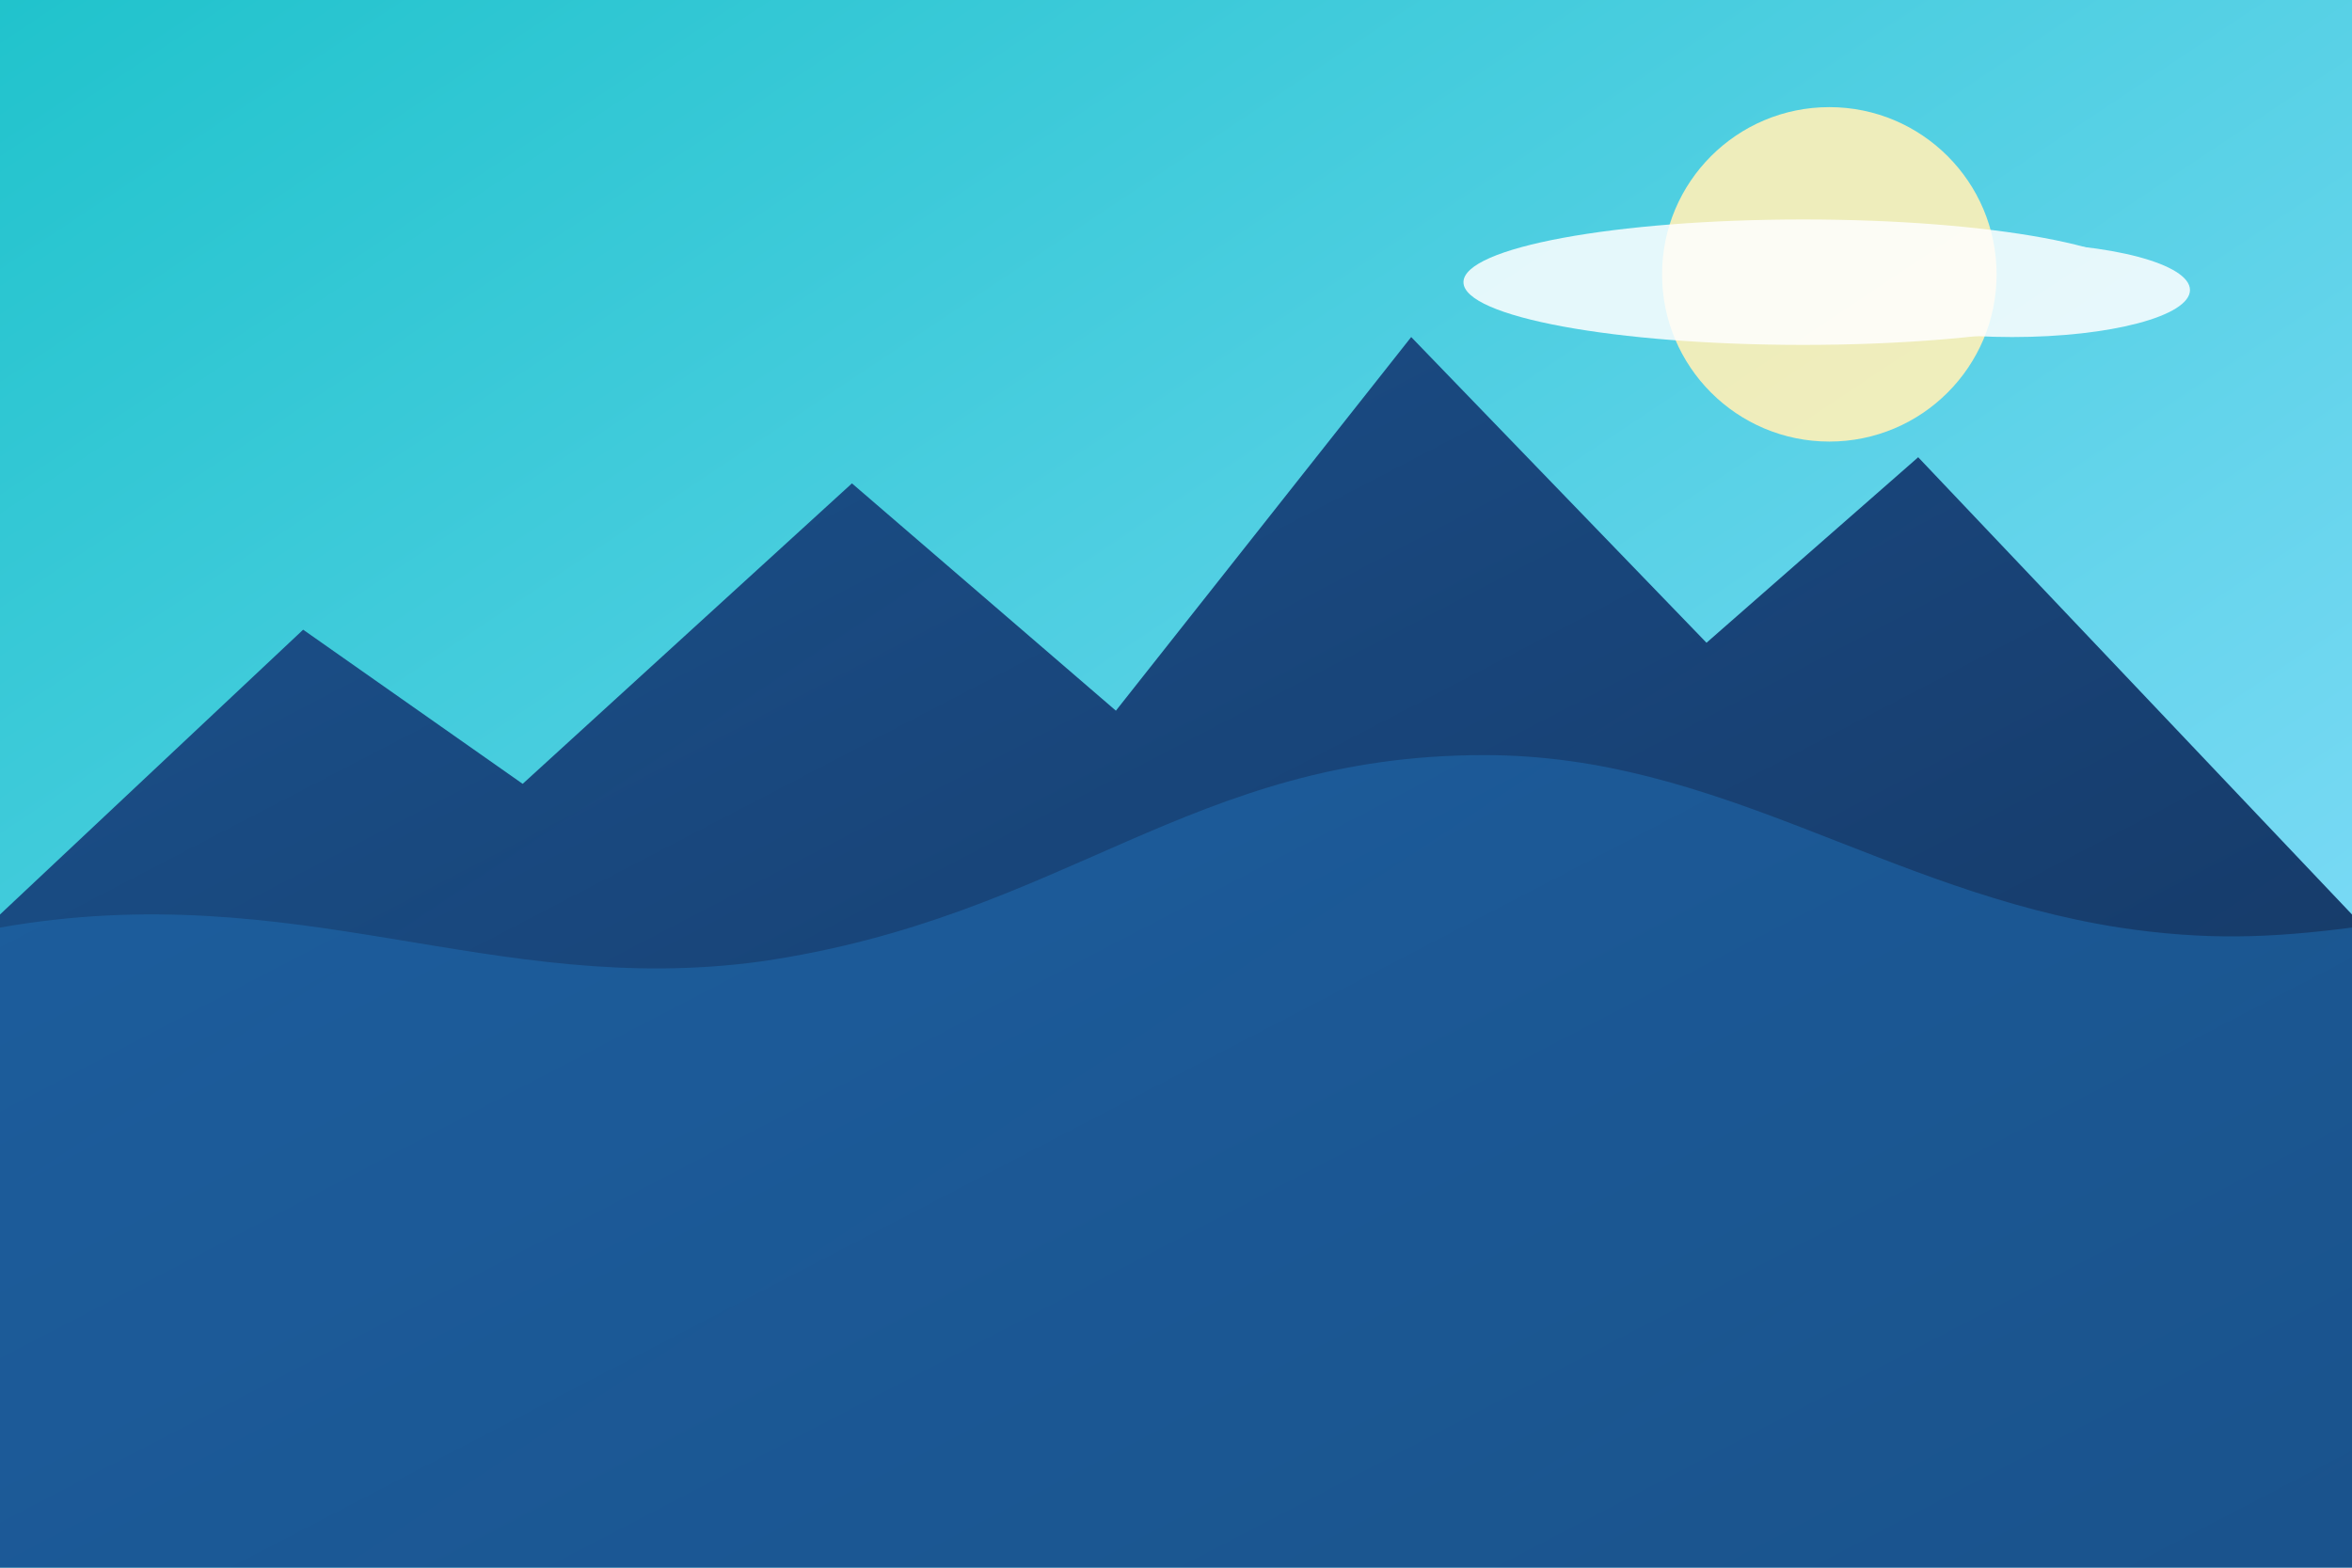
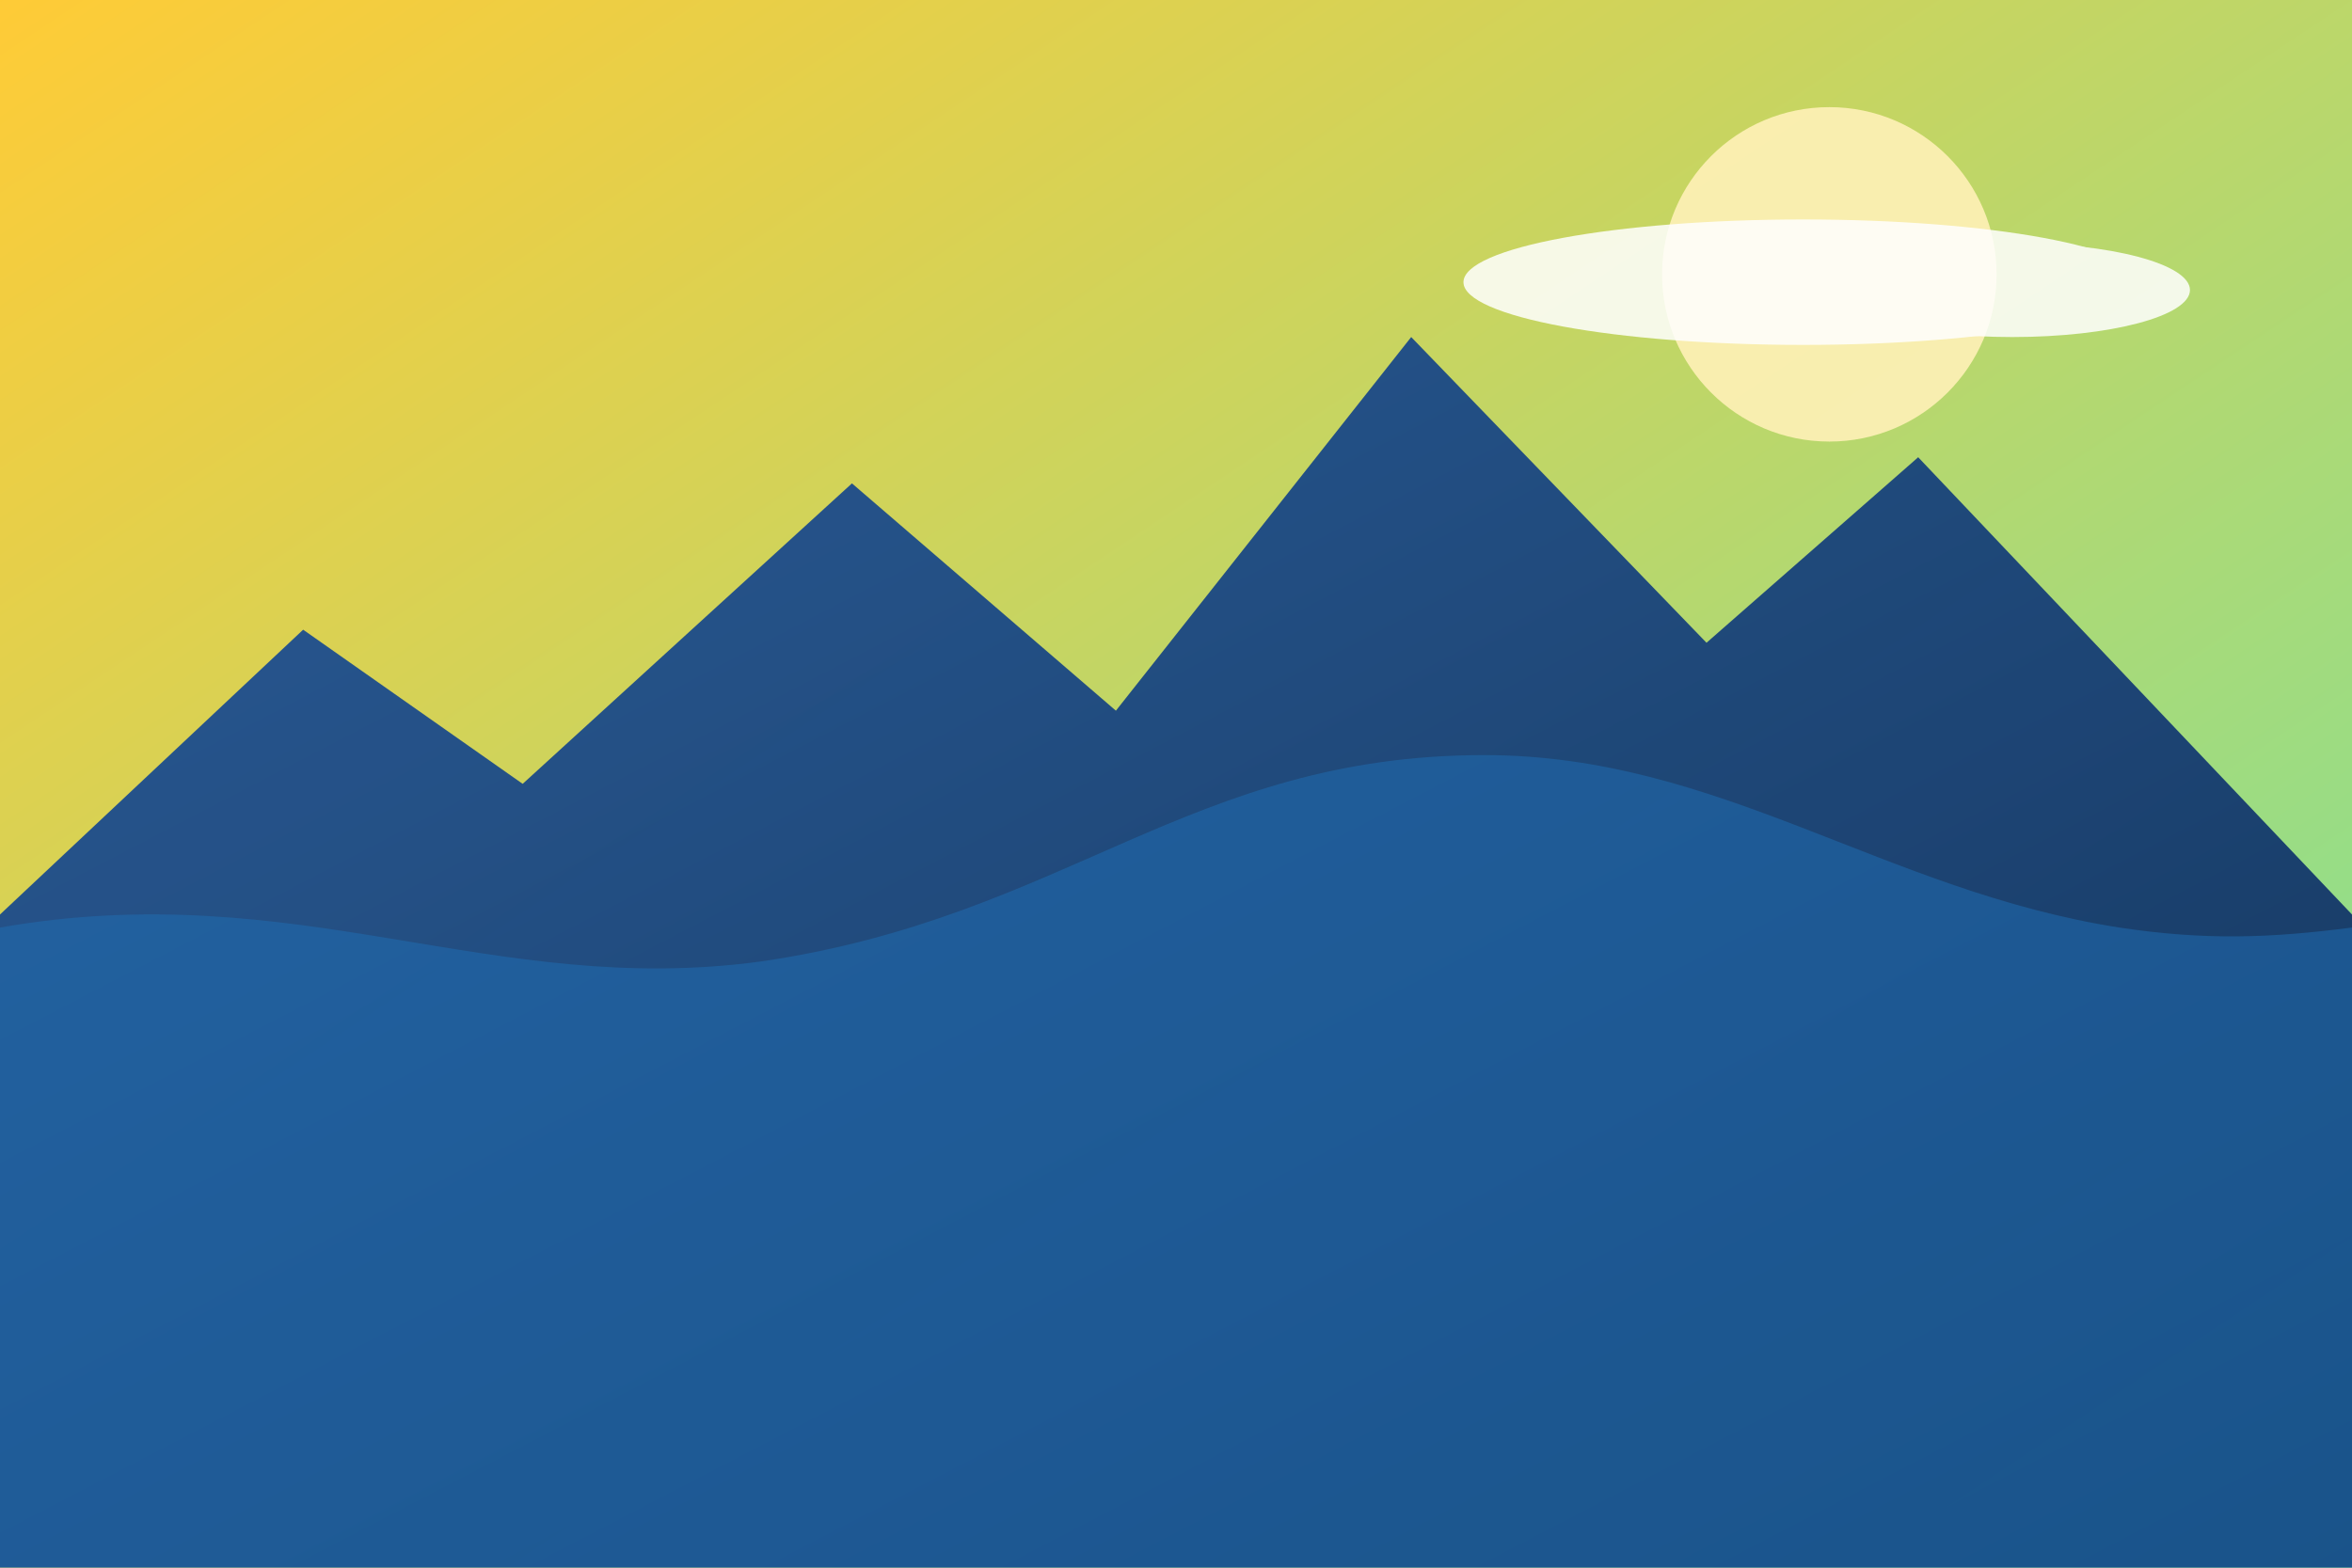
<svg xmlns="http://www.w3.org/2000/svg" viewBox="0 0 900 600" preserveAspectRatio="xMidYMid slice">
  <defs>
    <linearGradient id="bg" x1="0" y1="0" x2="1" y2="1">
-       <stop stop-color="#20c3cc" />
-       <stop offset="1" stop-color="#8fdfff" />
+       <stop stop-color="#ffcb36" />
+       <stop offset="1" stop-color="#79e29d" />
    </linearGradient>
    <linearGradient id="mount" x1="0" y1="0" x2="1" y2="1">
-       <stop stop-color="#1a4b8a" />
+       <stop stop-color="#20559b" />
      <stop offset="1" stop-color="#0f2d58" />
    </linearGradient>
  </defs>
  <rect width="900" height="600" fill="url(#bg)" />
  <path d="M0 350 116 241l84 59 126-115 101 87 113-143 113 117 81-71 166 175V600H0Z" fill="url(#mount)" opacity=".95" />
  <path d="M0 355c114-20 188 27 291 13 117-17 164-79 277-79 90 0 153 52 243 66 33 5 58 4 89 0V600H0Z" fill="#1f6cb0" opacity=".55" />
  <circle cx="700" cy="105" r="64" fill="#fff1b7" opacity=".9" />
  <g fill="#fff" opacity=".85">
    <ellipse cx="690" cy="108" rx="130" ry="24" />
    <ellipse cx="770" cy="111" rx="68" ry="18" />
  </g>
</svg>
